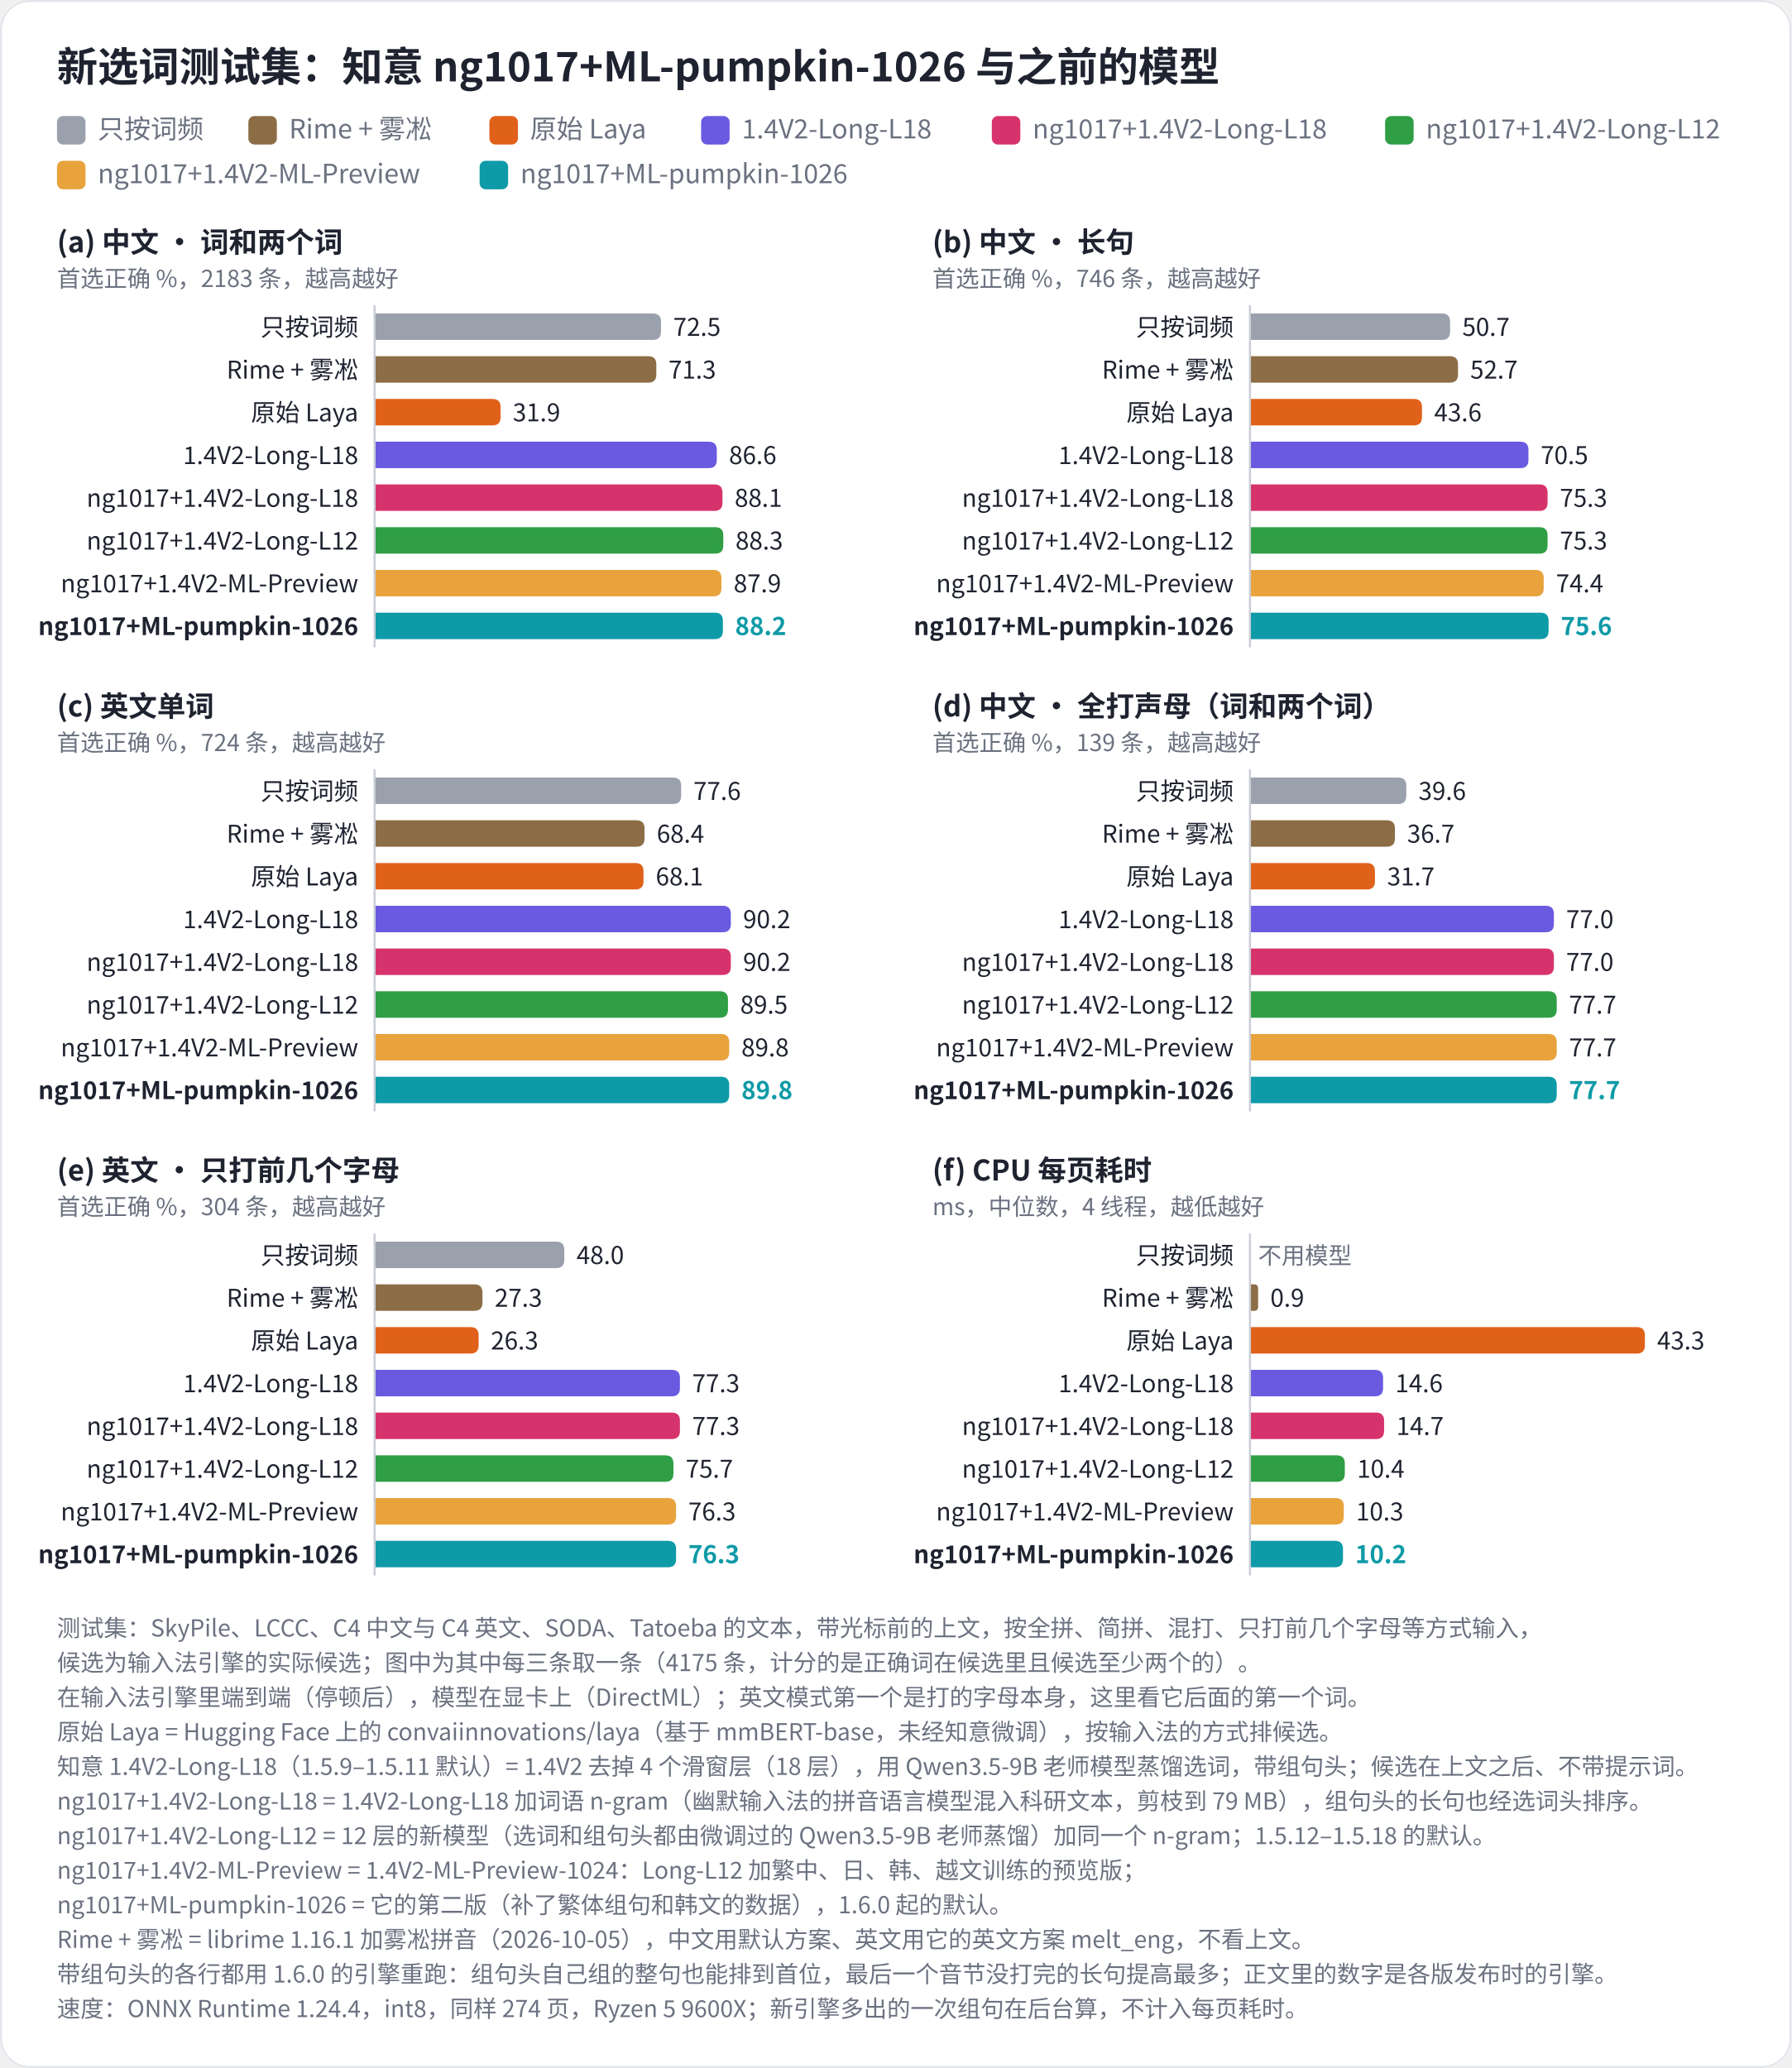
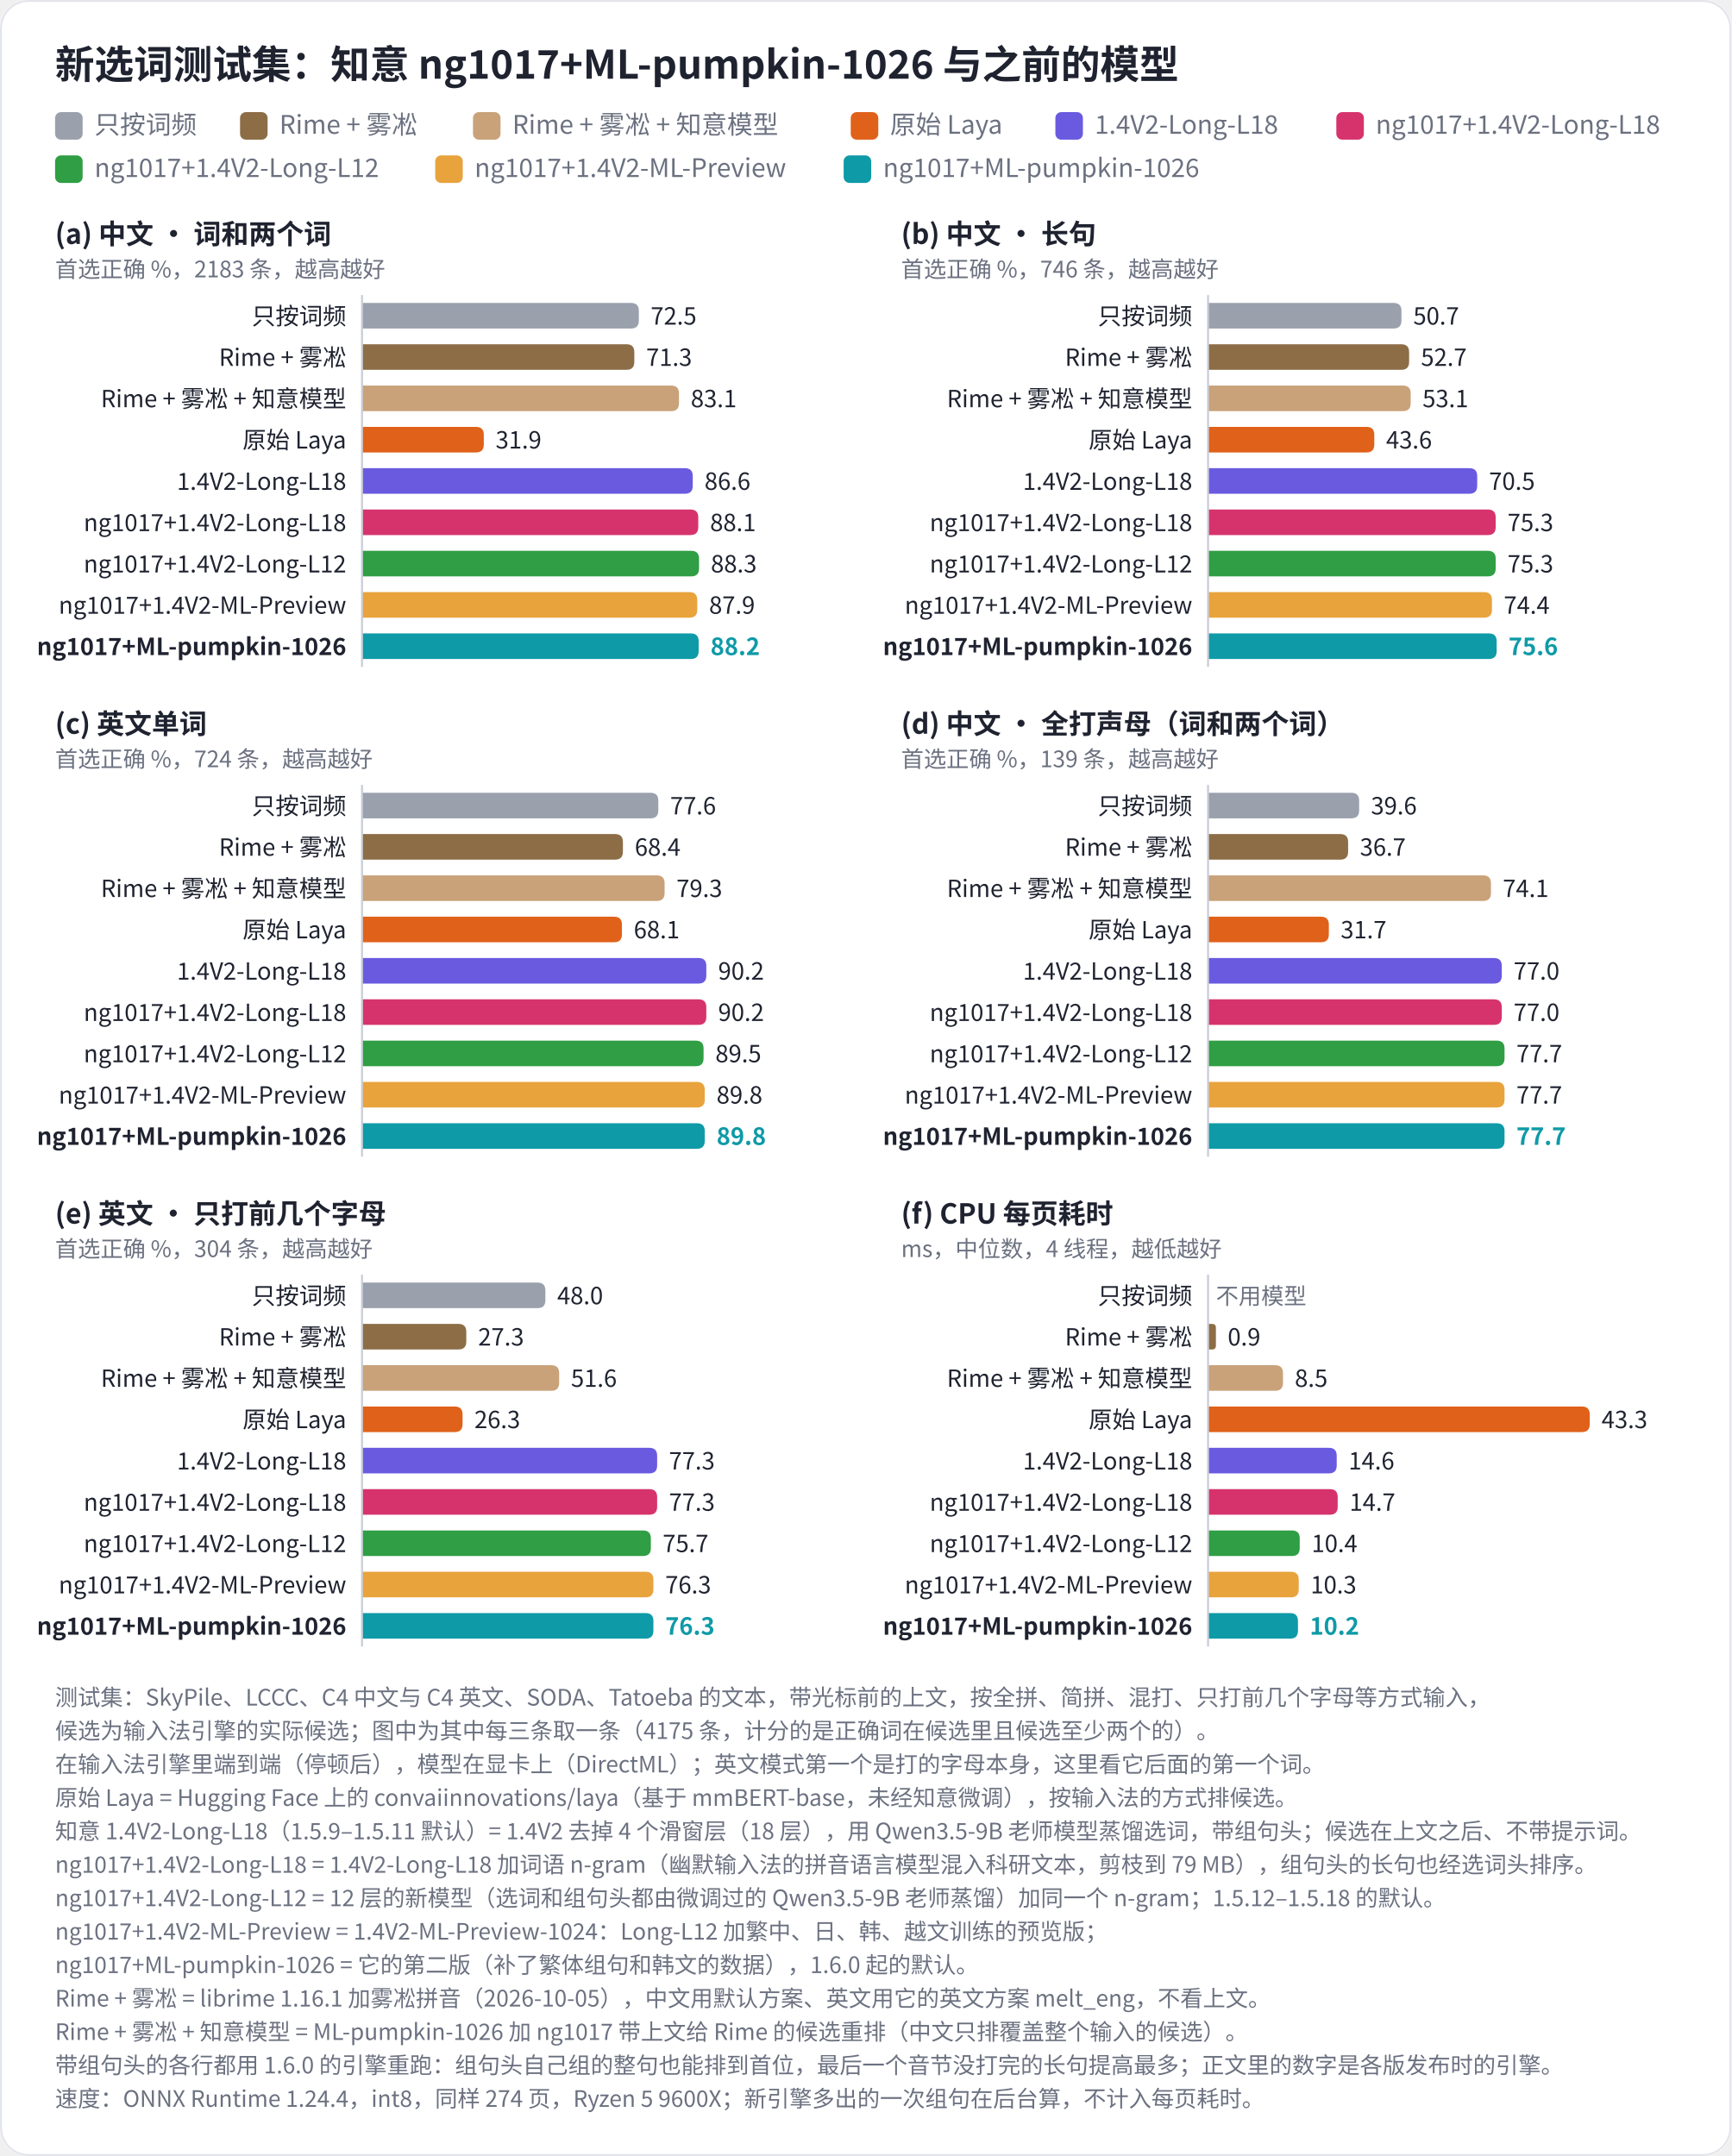
- <svg xmlns="http://www.w3.org/2000/svg" width="880" height="1016" viewBox="0 0 880 1016" font-family="'Microsoft YaHei','PingFang SC','Noto Sans CJK SC','Segoe UI',sans-serif">
-   <rect width="880" height="1016" rx="14" fill="#FFFFFF" />
-   <rect x="0.5" y="0.5" width="879" height="1015" rx="14" fill="none" stroke="#E3E5EB" />
+ <svg xmlns="http://www.w3.org/2000/svg" width="880" height="1096" viewBox="0 0 880 1096" font-family="'Microsoft YaHei','PingFang SC','Noto Sans CJK SC','Segoe UI',sans-serif">
+   <rect width="880" height="1096" rx="14" fill="#FFFFFF" />
+   <rect x="0.5" y="0.5" width="879" height="1095" rx="14" fill="none" stroke="#E3E5EB" />
  <text x="28" y="40" font-size="20" font-weight="700" fill="#1F2330">新选词测试集：知意 ng1017+ML-pumpkin-1026 与之前的模型</text>
  <rect x="28" y="57" width="14" height="14" rx="3" fill="#9AA1AD" />
  <text x="48" y="68" font-size="13" fill="#6B7180">只按词频</text>
  <rect x="122" y="57" width="14" height="14" rx="3" fill="#8C6D46" />
  <text x="142" y="68" font-size="13" fill="#6B7180">Rime + 雾凇</text>
-   <rect x="240.4" y="57" width="14" height="14" rx="3" fill="#E0611A" />
-   <text x="260.4" y="68" font-size="13" fill="#6B7180">原始 Laya</text>
-   <rect x="344.4" y="57" width="14" height="14" rx="3" fill="#6A5AE0" />
-   <text x="364.4" y="68" font-size="13" fill="#6B7180">1.4V2-Long-L18</text>
-   <rect x="487.2" y="57" width="14" height="14" rx="3" fill="#D6336C" />
-   <text x="507.2" y="68" font-size="13" fill="#6B7180">ng1017+1.4V2-Long-L18</text>
-   <rect x="680.4" y="57" width="14" height="14" rx="3" fill="#2F9E44" />
-   <text x="700.4" y="68" font-size="13" fill="#6B7180">ng1017+1.4V2-Long-L12</text>
-   <rect x="28" y="79" width="14" height="14" rx="3" fill="#E8A33D" />
-   <text x="48" y="90" font-size="13" fill="#6B7180">ng1017+1.4V2-ML-Preview</text>
-   <rect x="235.6" y="79" width="14" height="14" rx="3" fill="#0E9AA7" />
-   <text x="255.6" y="90" font-size="13" fill="#6B7180">ng1017+ML-pumpkin-1026</text>
+   <rect x="240.4" y="57" width="14" height="14" rx="3" fill="#C9A27A" />
+   <text x="260.4" y="68" font-size="13" fill="#6B7180">Rime + 雾凇 + 知意模型</text>
+   <rect x="432.4" y="57" width="14" height="14" rx="3" fill="#E0611A" />
+   <text x="452.4" y="68" font-size="13" fill="#6B7180">原始 Laya</text>
+   <rect x="536.4" y="57" width="14" height="14" rx="3" fill="#6A5AE0" />
+   <text x="556.4" y="68" font-size="13" fill="#6B7180">1.4V2-Long-L18</text>
+   <rect x="679.2" y="57" width="14" height="14" rx="3" fill="#D6336C" />
+   <text x="699.2" y="68" font-size="13" fill="#6B7180">ng1017+1.4V2-Long-L18</text>
+   <rect x="28" y="79" width="14" height="14" rx="3" fill="#2F9E44" />
+   <text x="48" y="90" font-size="13" fill="#6B7180">ng1017+1.4V2-Long-L12</text>
+   <rect x="221.2" y="79" width="14" height="14" rx="3" fill="#E8A33D" />
+   <text x="241.2" y="90" font-size="13" fill="#6B7180">ng1017+1.4V2-ML-Preview</text>
+   <rect x="428.8" y="79" width="14" height="14" rx="3" fill="#0E9AA7" />
+   <text x="448.8" y="90" font-size="13" fill="#6B7180">ng1017+ML-pumpkin-1026</text>
  <text x="28" y="124" font-size="14" font-weight="700" fill="#1F2330">(a) 中文 · 词和两个词</text>
  <text x="28" y="141" font-size="11.5" fill="#6B7180">首选正确 %，2183 条，越高越好</text>
  <text x="176" y="165" font-size="12" text-anchor="end" font-weight="400" fill="#1F2330">只按词频</text>
  <path d="M184,154 H320.7 Q324.7,154 324.7,158.0 V163.0 Q324.7,167 320.7,167 H184 Z" fill="#9AA1AD" />
  <text x="330.7" y="165" font-size="12" font-weight="400" fill="#1F2330">72.5</text>
  <text x="176" y="186" font-size="12" text-anchor="end" font-weight="400" fill="#1F2330">Rime + 雾凇</text>
  <path d="M184,175 H318.4 Q322.4,175 322.4,179.0 V184.0 Q322.4,188 318.4,188 H184 Z" fill="#8C6D46" />
  <text x="328.4" y="186" font-size="12" font-weight="400" fill="#1F2330">71.3</text>
-   <text x="176" y="207" font-size="12" text-anchor="end" font-weight="400" fill="#1F2330">原始 Laya</text>
-   <path d="M184,196 H241.9 Q245.9,196 245.9,200.0 V205.0 Q245.9,209 241.9,209 H184 Z" fill="#E0611A" />
-   <text x="251.9" y="207" font-size="12" font-weight="400" fill="#1F2330">31.9</text>
-   <text x="176" y="228" font-size="12" text-anchor="end" font-weight="400" fill="#1F2330">1.4V2-Long-L18</text>
-   <path d="M184,217 H348.1 Q352.1,217 352.1,221.0 V226.0 Q352.1,230 348.1,230 H184 Z" fill="#6A5AE0" />
-   <text x="358.1" y="228" font-size="12" font-weight="400" fill="#1F2330">86.6</text>
-   <text x="176" y="249" font-size="12" text-anchor="end" font-weight="400" fill="#1F2330">ng1017+1.4V2-Long-L18</text>
-   <path d="M184,238 H350.9 Q354.9,238 354.9,242.0 V247.0 Q354.9,251 350.9,251 H184 Z" fill="#D6336C" />
-   <text x="360.9" y="249" font-size="12" font-weight="400" fill="#1F2330">88.1</text>
-   <text x="176" y="270" font-size="12" text-anchor="end" font-weight="400" fill="#1F2330">ng1017+1.4V2-Long-L12</text>
-   <path d="M184,259 H351.3 Q355.3,259 355.3,263.0 V268.0 Q355.3,272 351.3,272 H184 Z" fill="#2F9E44" />
-   <text x="361.3" y="270" font-size="12" font-weight="400" fill="#1F2330">88.3</text>
-   <text x="176" y="291" font-size="12" text-anchor="end" font-weight="400" fill="#1F2330">ng1017+1.4V2-ML-Preview</text>
-   <path d="M184,280 H350.4 Q354.4,280 354.4,284.0 V289.0 Q354.4,293 350.4,293 H184 Z" fill="#E8A33D" />
-   <text x="360.4" y="291" font-size="12" font-weight="400" fill="#1F2330">87.9</text>
-   <text x="176" y="312" font-size="12" text-anchor="end" font-weight="700" fill="#1F2330">ng1017+ML-pumpkin-1026</text>
-   <path d="M184,301 H351.1 Q355.1,301 355.1,305.0 V310.0 Q355.1,314 351.1,314 H184 Z" fill="#0E9AA7" />
-   <text x="361.1" y="312" font-size="12" font-weight="700" fill="#0E9AA7">88.2</text>
-   <line x1="184" y1="150" x2="184" y2="318" stroke="#C9CDD6" />
+   <text x="176" y="207" font-size="12" text-anchor="end" font-weight="400" fill="#1F2330">Rime + 雾凇 + 知意模型</text>
+   <path d="M184,196 H341.1 Q345.1,196 345.1,200.0 V205.0 Q345.1,209 341.1,209 H184 Z" fill="#C9A27A" />
+   <text x="351.1" y="207" font-size="12" font-weight="400" fill="#1F2330">83.1</text>
+   <text x="176" y="228" font-size="12" text-anchor="end" font-weight="400" fill="#1F2330">原始 Laya</text>
+   <path d="M184,217 H241.9 Q245.9,217 245.9,221.0 V226.0 Q245.9,230 241.9,230 H184 Z" fill="#E0611A" />
+   <text x="251.9" y="228" font-size="12" font-weight="400" fill="#1F2330">31.9</text>
+   <text x="176" y="249" font-size="12" text-anchor="end" font-weight="400" fill="#1F2330">1.4V2-Long-L18</text>
+   <path d="M184,238 H348.1 Q352.1,238 352.1,242.0 V247.0 Q352.1,251 348.1,251 H184 Z" fill="#6A5AE0" />
+   <text x="358.1" y="249" font-size="12" font-weight="400" fill="#1F2330">86.6</text>
+   <text x="176" y="270" font-size="12" text-anchor="end" font-weight="400" fill="#1F2330">ng1017+1.4V2-Long-L18</text>
+   <path d="M184,259 H350.9 Q354.9,259 354.9,263.0 V268.0 Q354.9,272 350.9,272 H184 Z" fill="#D6336C" />
+   <text x="360.9" y="270" font-size="12" font-weight="400" fill="#1F2330">88.1</text>
+   <text x="176" y="291" font-size="12" text-anchor="end" font-weight="400" fill="#1F2330">ng1017+1.4V2-Long-L12</text>
+   <path d="M184,280 H351.3 Q355.3,280 355.3,284.0 V289.0 Q355.3,293 351.3,293 H184 Z" fill="#2F9E44" />
+   <text x="361.3" y="291" font-size="12" font-weight="400" fill="#1F2330">88.3</text>
+   <text x="176" y="312" font-size="12" text-anchor="end" font-weight="400" fill="#1F2330">ng1017+1.4V2-ML-Preview</text>
+   <path d="M184,301 H350.4 Q354.4,301 354.4,305.0 V310.0 Q354.4,314 350.4,314 H184 Z" fill="#E8A33D" />
+   <text x="360.4" y="312" font-size="12" font-weight="400" fill="#1F2330">87.9</text>
+   <text x="176" y="333" font-size="12" text-anchor="end" font-weight="700" fill="#1F2330">ng1017+ML-pumpkin-1026</text>
+   <path d="M184,322 H351.1 Q355.1,322 355.1,326.0 V331.0 Q355.1,335 351.1,335 H184 Z" fill="#0E9AA7" />
+   <text x="361.1" y="333" font-size="12" font-weight="700" fill="#0E9AA7">88.2</text>
+   <line x1="184" y1="150" x2="184" y2="339" stroke="#C9CDD6" />
  <text x="458" y="124" font-size="14" font-weight="700" fill="#1F2330">(b) 中文 · 长句</text>
  <text x="458" y="141" font-size="11.5" fill="#6B7180">首选正确 %，746 条，越高越好</text>
  <text x="606" y="165" font-size="12" text-anchor="end" font-weight="400" fill="#1F2330">只按词频</text>
  <path d="M614,154 H708.3 Q712.3,154 712.3,158.0 V163.0 Q712.3,167 708.3,167 H614 Z" fill="#9AA1AD" />
  <text x="718.3" y="165" font-size="12" font-weight="400" fill="#1F2330">50.7</text>
  <text x="606" y="186" font-size="12" text-anchor="end" font-weight="400" fill="#1F2330">Rime + 雾凇</text>
  <path d="M614,175 H712.2 Q716.2,175 716.2,179.0 V184.0 Q716.2,188 712.2,188 H614 Z" fill="#8C6D46" />
  <text x="722.2" y="186" font-size="12" font-weight="400" fill="#1F2330">52.7</text>
-   <text x="606" y="207" font-size="12" text-anchor="end" font-weight="400" fill="#1F2330">原始 Laya</text>
-   <path d="M614,196 H694.5 Q698.5,196 698.5,200.0 V205.0 Q698.5,209 694.5,209 H614 Z" fill="#E0611A" />
-   <text x="704.5" y="207" font-size="12" font-weight="400" fill="#1F2330">43.6</text>
-   <text x="606" y="228" font-size="12" text-anchor="end" font-weight="400" fill="#1F2330">1.4V2-Long-L18</text>
-   <path d="M614,217 H746.8 Q750.8,217 750.8,221.0 V226.0 Q750.8,230 746.8,230 H614 Z" fill="#6A5AE0" />
-   <text x="756.8" y="228" font-size="12" font-weight="400" fill="#1F2330">70.5</text>
-   <text x="606" y="249" font-size="12" text-anchor="end" font-weight="400" fill="#1F2330">ng1017+1.4V2-Long-L18</text>
-   <path d="M614,238 H756.2 Q760.2,238 760.2,242.0 V247.0 Q760.2,251 756.2,251 H614 Z" fill="#D6336C" />
-   <text x="766.2" y="249" font-size="12" font-weight="400" fill="#1F2330">75.3</text>
-   <text x="606" y="270" font-size="12" text-anchor="end" font-weight="400" fill="#1F2330">ng1017+1.4V2-Long-L12</text>
-   <path d="M614,259 H756.2 Q760.2,259 760.2,263.0 V268.0 Q760.2,272 756.2,272 H614 Z" fill="#2F9E44" />
+   <text x="606" y="207" font-size="12" text-anchor="end" font-weight="400" fill="#1F2330">Rime + 雾凇 + 知意模型</text>
+   <path d="M614,196 H713.0 Q717.0,196 717.0,200.0 V205.0 Q717.0,209 713.0,209 H614 Z" fill="#C9A27A" />
+   <text x="723.0" y="207" font-size="12" font-weight="400" fill="#1F2330">53.1</text>
+   <text x="606" y="228" font-size="12" text-anchor="end" font-weight="400" fill="#1F2330">原始 Laya</text>
+   <path d="M614,217 H694.5 Q698.5,217 698.5,221.0 V226.0 Q698.5,230 694.5,230 H614 Z" fill="#E0611A" />
+   <text x="704.5" y="228" font-size="12" font-weight="400" fill="#1F2330">43.6</text>
+   <text x="606" y="249" font-size="12" text-anchor="end" font-weight="400" fill="#1F2330">1.4V2-Long-L18</text>
+   <path d="M614,238 H746.8 Q750.8,238 750.8,242.0 V247.0 Q750.8,251 746.8,251 H614 Z" fill="#6A5AE0" />
+   <text x="756.8" y="249" font-size="12" font-weight="400" fill="#1F2330">70.5</text>
+   <text x="606" y="270" font-size="12" text-anchor="end" font-weight="400" fill="#1F2330">ng1017+1.4V2-Long-L18</text>
+   <path d="M614,259 H756.2 Q760.2,259 760.2,263.0 V268.0 Q760.2,272 756.2,272 H614 Z" fill="#D6336C" />
  <text x="766.2" y="270" font-size="12" font-weight="400" fill="#1F2330">75.3</text>
-   <text x="606" y="291" font-size="12" text-anchor="end" font-weight="400" fill="#1F2330">ng1017+1.4V2-ML-Preview</text>
-   <path d="M614,280 H754.3 Q758.3,280 758.3,284.0 V289.0 Q758.3,293 754.3,293 H614 Z" fill="#E8A33D" />
-   <text x="764.3" y="291" font-size="12" font-weight="400" fill="#1F2330">74.4</text>
-   <text x="606" y="312" font-size="12" text-anchor="end" font-weight="700" fill="#1F2330">ng1017+ML-pumpkin-1026</text>
-   <path d="M614,301 H756.7 Q760.7,301 760.7,305.0 V310.0 Q760.7,314 756.7,314 H614 Z" fill="#0E9AA7" />
-   <text x="766.7" y="312" font-size="12" font-weight="700" fill="#0E9AA7">75.6</text>
-   <line x1="614" y1="150" x2="614" y2="318" stroke="#C9CDD6" />
-   <text x="28" y="352" font-size="14" font-weight="700" fill="#1F2330">(c) 英文单词</text>
-   <text x="28" y="369" font-size="11.5" fill="#6B7180">首选正确 %，724 条，越高越好</text>
-   <text x="176" y="393" font-size="12" text-anchor="end" font-weight="400" fill="#1F2330">只按词频</text>
-   <path d="M184,382 H330.6 Q334.6,382 334.6,386.0 V391.0 Q334.6,395 330.6,395 H184 Z" fill="#9AA1AD" />
-   <text x="340.6" y="393" font-size="12" font-weight="400" fill="#1F2330">77.6</text>
-   <text x="176" y="414" font-size="12" text-anchor="end" font-weight="400" fill="#1F2330">Rime + 雾凇</text>
-   <path d="M184,403 H312.6 Q316.6,403 316.6,407.0 V412.0 Q316.6,416 312.6,416 H184 Z" fill="#8C6D46" />
-   <text x="322.6" y="414" font-size="12" font-weight="400" fill="#1F2330">68.4</text>
-   <text x="176" y="435" font-size="12" text-anchor="end" font-weight="400" fill="#1F2330">原始 Laya</text>
-   <path d="M184,424 H312.1 Q316.1,424 316.1,428.0 V433.0 Q316.1,437 312.1,437 H184 Z" fill="#E0611A" />
-   <text x="322.1" y="435" font-size="12" font-weight="400" fill="#1F2330">68.1</text>
-   <text x="176" y="456" font-size="12" text-anchor="end" font-weight="400" fill="#1F2330">1.4V2-Long-L18</text>
-   <path d="M184,445 H355.0 Q359.0,445 359.0,449.0 V454.0 Q359.0,458 355.0,458 H184 Z" fill="#6A5AE0" />
-   <text x="365.0" y="456" font-size="12" font-weight="400" fill="#1F2330">90.2</text>
-   <text x="176" y="477" font-size="12" text-anchor="end" font-weight="400" fill="#1F2330">ng1017+1.4V2-Long-L18</text>
-   <path d="M184,466 H355.0 Q359.0,466 359.0,470.0 V475.0 Q359.0,479 355.0,479 H184 Z" fill="#D6336C" />
-   <text x="365.0" y="477" font-size="12" font-weight="400" fill="#1F2330">90.2</text>
-   <text x="176" y="498" font-size="12" text-anchor="end" font-weight="400" fill="#1F2330">ng1017+1.4V2-Long-L12</text>
-   <path d="M184,487 H353.6 Q357.6,487 357.6,491.0 V496.0 Q357.6,500 353.6,500 H184 Z" fill="#2F9E44" />
-   <text x="363.6" y="498" font-size="12" font-weight="400" fill="#1F2330">89.5</text>
-   <text x="176" y="519" font-size="12" text-anchor="end" font-weight="400" fill="#1F2330">ng1017+1.4V2-ML-Preview</text>
-   <path d="M184,508 H354.2 Q358.2,508 358.2,512.0 V517.0 Q358.2,521 354.2,521 H184 Z" fill="#E8A33D" />
-   <text x="364.2" y="519" font-size="12" font-weight="400" fill="#1F2330">89.8</text>
-   <text x="176" y="540" font-size="12" text-anchor="end" font-weight="700" fill="#1F2330">ng1017+ML-pumpkin-1026</text>
-   <path d="M184,529 H354.2 Q358.2,529 358.2,533.0 V538.0 Q358.2,542 354.2,542 H184 Z" fill="#0E9AA7" />
-   <text x="364.2" y="540" font-size="12" font-weight="700" fill="#0E9AA7">89.8</text>
-   <line x1="184" y1="378" x2="184" y2="546" stroke="#C9CDD6" />
-   <text x="458" y="352" font-size="14" font-weight="700" fill="#1F2330">(d) 中文 · 全打声母（词和两个词）</text>
-   <text x="458" y="369" font-size="11.5" fill="#6B7180">首选正确 %，139 条，越高越好</text>
-   <text x="606" y="393" font-size="12" text-anchor="end" font-weight="400" fill="#1F2330">只按词频</text>
-   <path d="M614,382 H686.8 Q690.8,382 690.8,386.0 V391.0 Q690.8,395 686.8,395 H614 Z" fill="#9AA1AD" />
-   <text x="696.8" y="393" font-size="12" font-weight="400" fill="#1F2330">39.6</text>
-   <text x="606" y="414" font-size="12" text-anchor="end" font-weight="400" fill="#1F2330">Rime + 雾凇</text>
-   <path d="M614,403 H681.2 Q685.2,403 685.2,407.0 V412.0 Q685.2,416 681.2,416 H614 Z" fill="#8C6D46" />
-   <text x="691.2" y="414" font-size="12" font-weight="400" fill="#1F2330">36.7</text>
-   <text x="606" y="435" font-size="12" text-anchor="end" font-weight="400" fill="#1F2330">原始 Laya</text>
-   <path d="M614,424 H671.4 Q675.4,424 675.4,428.0 V433.0 Q675.4,437 671.4,437 H614 Z" fill="#E0611A" />
-   <text x="681.4" y="435" font-size="12" font-weight="400" fill="#1F2330">31.7</text>
-   <text x="606" y="456" font-size="12" text-anchor="end" font-weight="400" fill="#1F2330">1.4V2-Long-L18</text>
-   <path d="M614,445 H759.3 Q763.3,445 763.3,449.0 V454.0 Q763.3,458 759.3,458 H614 Z" fill="#6A5AE0" />
-   <text x="769.3" y="456" font-size="12" font-weight="400" fill="#1F2330">77.0</text>
-   <text x="606" y="477" font-size="12" text-anchor="end" font-weight="400" fill="#1F2330">ng1017+1.4V2-Long-L18</text>
-   <path d="M614,466 H759.3 Q763.3,466 763.3,470.0 V475.0 Q763.3,479 759.3,479 H614 Z" fill="#D6336C" />
-   <text x="769.3" y="477" font-size="12" font-weight="400" fill="#1F2330">77.0</text>
-   <text x="606" y="498" font-size="12" text-anchor="end" font-weight="400" fill="#1F2330">ng1017+1.4V2-Long-L12</text>
-   <path d="M614,487 H760.7 Q764.7,487 764.7,491.0 V496.0 Q764.7,500 760.7,500 H614 Z" fill="#2F9E44" />
-   <text x="770.7" y="498" font-size="12" font-weight="400" fill="#1F2330">77.7</text>
-   <text x="606" y="519" font-size="12" text-anchor="end" font-weight="400" fill="#1F2330">ng1017+1.4V2-ML-Preview</text>
-   <path d="M614,508 H760.7 Q764.7,508 764.7,512.0 V517.0 Q764.7,521 760.7,521 H614 Z" fill="#E8A33D" />
-   <text x="770.7" y="519" font-size="12" font-weight="400" fill="#1F2330">77.7</text>
-   <text x="606" y="540" font-size="12" text-anchor="end" font-weight="700" fill="#1F2330">ng1017+ML-pumpkin-1026</text>
-   <path d="M614,529 H760.7 Q764.7,529 764.7,533.0 V538.0 Q764.7,542 760.7,542 H614 Z" fill="#0E9AA7" />
-   <text x="770.7" y="540" font-size="12" font-weight="700" fill="#0E9AA7">77.7</text>
-   <line x1="614" y1="378" x2="614" y2="546" stroke="#C9CDD6" />
-   <text x="28" y="580" font-size="14" font-weight="700" fill="#1F2330">(e) 英文 · 只打前几个字母</text>
-   <text x="28" y="597" font-size="11.5" fill="#6B7180">首选正确 %，304 条，越高越好</text>
-   <text x="176" y="621" font-size="12" text-anchor="end" font-weight="400" fill="#1F2330">只按词频</text>
-   <path d="M184,610 H273.2 Q277.2,610 277.2,614.0 V619.0 Q277.2,623 273.2,623 H184 Z" fill="#9AA1AD" />
-   <text x="283.2" y="621" font-size="12" font-weight="400" fill="#1F2330">48.0</text>
-   <text x="176" y="642" font-size="12" text-anchor="end" font-weight="400" fill="#1F2330">Rime + 雾凇</text>
-   <path d="M184,631 H233.0 Q237.0,631 237.0,635.0 V640.0 Q237.0,644 233.0,644 H184 Z" fill="#8C6D46" />
-   <text x="243.0" y="642" font-size="12" font-weight="400" fill="#1F2330">27.3</text>
-   <text x="176" y="663" font-size="12" text-anchor="end" font-weight="400" fill="#1F2330">原始 Laya</text>
-   <path d="M184,652 H231.1 Q235.1,652 235.1,656.0 V661.0 Q235.1,665 231.1,665 H184 Z" fill="#E0611A" />
-   <text x="241.1" y="663" font-size="12" font-weight="400" fill="#1F2330">26.3</text>
-   <text x="176" y="684" font-size="12" text-anchor="end" font-weight="400" fill="#1F2330">1.4V2-Long-L18</text>
-   <path d="M184,673 H330.0 Q334.0,673 334.0,677.0 V682.0 Q334.0,686 330.0,686 H184 Z" fill="#6A5AE0" />
-   <text x="340.0" y="684" font-size="12" font-weight="400" fill="#1F2330">77.3</text>
-   <text x="176" y="705" font-size="12" text-anchor="end" font-weight="400" fill="#1F2330">ng1017+1.4V2-Long-L18</text>
-   <path d="M184,694 H330.0 Q334.0,694 334.0,698.0 V703.0 Q334.0,707 330.0,707 H184 Z" fill="#D6336C" />
-   <text x="340.0" y="705" font-size="12" font-weight="400" fill="#1F2330">77.3</text>
-   <text x="176" y="726" font-size="12" text-anchor="end" font-weight="400" fill="#1F2330">ng1017+1.4V2-Long-L12</text>
-   <path d="M184,715 H326.8 Q330.8,715 330.8,719.0 V724.0 Q330.8,728 326.8,728 H184 Z" fill="#2F9E44" />
-   <text x="336.8" y="726" font-size="12" font-weight="400" fill="#1F2330">75.7</text>
-   <text x="176" y="747" font-size="12" text-anchor="end" font-weight="400" fill="#1F2330">ng1017+1.4V2-ML-Preview</text>
-   <path d="M184,736 H328.1 Q332.1,736 332.1,740.0 V745.0 Q332.1,749 328.1,749 H184 Z" fill="#E8A33D" />
-   <text x="338.1" y="747" font-size="12" font-weight="400" fill="#1F2330">76.3</text>
-   <text x="176" y="768" font-size="12" text-anchor="end" font-weight="700" fill="#1F2330">ng1017+ML-pumpkin-1026</text>
-   <path d="M184,757 H328.1 Q332.1,757 332.1,761.0 V766.0 Q332.1,770 328.1,770 H184 Z" fill="#0E9AA7" />
-   <text x="338.1" y="768" font-size="12" font-weight="700" fill="#0E9AA7">76.3</text>
-   <line x1="184" y1="606" x2="184" y2="774" stroke="#C9CDD6" />
-   <text x="458" y="580" font-size="14" font-weight="700" fill="#1F2330">(f) CPU 每页耗时</text>
-   <text x="458" y="597" font-size="11.5" fill="#6B7180">ms，中位数，4 线程，越低越好</text>
-   <text x="606" y="621" font-size="12" text-anchor="end" font-weight="400" fill="#1F2330">只按词频</text>
-   <text x="618" y="621" font-size="11.5" fill="#6B7180">不用模型</text>
-   <text x="606" y="642" font-size="12" text-anchor="end" font-weight="400" fill="#1F2330">Rime + 雾凇</text>
-   <path d="M614,631 H616.0 Q618.0,631 618.0,633.0 V642.0 Q618.0,644 616.0,644 H614 Z" fill="#8C6D46" />
-   <text x="624.0" y="642" font-size="12" font-weight="400" fill="#1F2330">0.9</text>
-   <text x="606" y="663" font-size="12" text-anchor="end" font-weight="400" fill="#1F2330">原始 Laya</text>
-   <path d="M614,652 H804.0 Q808.0,652 808.0,656.0 V661.0 Q808.0,665 804.0,665 H614 Z" fill="#E0611A" />
-   <text x="814.0" y="663" font-size="12" font-weight="400" fill="#1F2330">43.3</text>
-   <text x="606" y="684" font-size="12" text-anchor="end" font-weight="400" fill="#1F2330">1.4V2-Long-L18</text>
-   <path d="M614,673 H675.4 Q679.4,673 679.4,677.0 V682.0 Q679.4,686 675.4,686 H614 Z" fill="#6A5AE0" />
-   <text x="685.4" y="684" font-size="12" font-weight="400" fill="#1F2330">14.6</text>
-   <text x="606" y="705" font-size="12" text-anchor="end" font-weight="400" fill="#1F2330">ng1017+1.4V2-Long-L18</text>
-   <path d="M614,694 H675.9 Q679.9,694 679.9,698.0 V703.0 Q679.9,707 675.9,707 H614 Z" fill="#D6336C" />
-   <text x="685.9" y="705" font-size="12" font-weight="400" fill="#1F2330">14.7</text>
-   <text x="606" y="726" font-size="12" text-anchor="end" font-weight="400" fill="#1F2330">ng1017+1.4V2-Long-L12</text>
-   <path d="M614,715 H656.6 Q660.6,715 660.6,719.0 V724.0 Q660.6,728 656.6,728 H614 Z" fill="#2F9E44" />
-   <text x="666.6" y="726" font-size="12" font-weight="400" fill="#1F2330">10.4</text>
-   <text x="606" y="747" font-size="12" text-anchor="end" font-weight="400" fill="#1F2330">ng1017+1.4V2-ML-Preview</text>
-   <path d="M614,736 H656.1 Q660.1,736 660.1,740.0 V745.0 Q660.1,749 656.1,749 H614 Z" fill="#E8A33D" />
-   <text x="666.1" y="747" font-size="12" font-weight="400" fill="#1F2330">10.3</text>
-   <text x="606" y="768" font-size="12" text-anchor="end" font-weight="700" fill="#1F2330">ng1017+ML-pumpkin-1026</text>
-   <path d="M614,757 H655.7 Q659.7,757 659.7,761.0 V766.0 Q659.7,770 655.7,770 H614 Z" fill="#0E9AA7" />
-   <text x="665.7" y="768" font-size="12" font-weight="700" fill="#0E9AA7">10.2</text>
-   <line x1="614" y1="606" x2="614" y2="774" stroke="#C9CDD6" />
-   <text x="28" y="804" font-size="11.5" fill="#6B7180">测试集：SkyPile、LCCC、C4 中文与 C4 英文、SODA、Tatoeba 的文本，带光标前的上文，按全拼、简拼、混打、只打前几个字母等方式输入，</text>
-   <text x="28" y="821" font-size="11.5" fill="#6B7180">候选为输入法引擎的实际候选；图中为其中每三条取一条（4175 条，计分的是正确词在候选里且候选至少两个的）。</text>
-   <text x="28" y="838" font-size="11.5" fill="#6B7180">在输入法引擎里端到端（停顿后），模型在显卡上（DirectML）；英文模式第一个是打的字母本身，这里看它后面的第一个词。</text>
-   <text x="28" y="855" font-size="11.5" fill="#6B7180">原始 Laya = Hugging Face 上的 convaiinnovations/laya（基于 mmBERT-base，未经知意微调），按输入法的方式排候选。</text>
-   <text x="28" y="872" font-size="11.5" fill="#6B7180">知意 1.4V2-Long-L18（1.5.9–1.5.11 默认）= 1.4V2 去掉 4 个滑窗层（18 层），用 Qwen3.5-9B 老师模型蒸馏选词，带组句头；候选在上文之后、不带提示词。</text>
-   <text x="28" y="889" font-size="11.5" fill="#6B7180">ng1017+1.4V2-Long-L18 = 1.4V2-Long-L18 加词语 n-gram（幽默输入法的拼音语言模型混入科研文本，剪枝到 79 MB），组句头的长句也经选词头排序。</text>
-   <text x="28" y="906" font-size="11.5" fill="#6B7180">ng1017+1.4V2-Long-L12 = 12 层的新模型（选词和组句头都由微调过的 Qwen3.5-9B 老师蒸馏）加同一个 n-gram；1.5.12–1.5.18 的默认。</text>
-   <text x="28" y="923" font-size="11.5" fill="#6B7180">ng1017+1.4V2-ML-Preview = 1.4V2-ML-Preview-1024：Long-L12 加繁中、日、韩、越文训练的预览版；</text>
-   <text x="28" y="940" font-size="11.5" fill="#6B7180">ng1017+ML-pumpkin-1026 = 它的第二版（补了繁体组句和韩文的数据），1.6.0 起的默认。</text>
-   <text x="28" y="957" font-size="11.5" fill="#6B7180">Rime + 雾凇 = librime 1.16.1 加雾凇拼音（2026-10-05），中文用默认方案、英文用它的英文方案 melt_eng，不看上文。</text>
-   <text x="28" y="974" font-size="11.5" fill="#6B7180">带组句头的各行都用 1.6.0 的引擎重跑：组句头自己组的整句也能排到首位，最后一个音节没打完的长句提高最多；正文里的数字是各版发布时的引擎。</text>
-   <text x="28" y="991" font-size="11.5" fill="#6B7180">速度：ONNX Runtime 1.24.4，int8，同样 274 页，Ryzen 5 9600X；新引擎多出的一次组句在后台算，不计入每页耗时。</text>
+   <text x="606" y="291" font-size="12" text-anchor="end" font-weight="400" fill="#1F2330">ng1017+1.4V2-Long-L12</text>
+   <path d="M614,280 H756.2 Q760.2,280 760.2,284.0 V289.0 Q760.2,293 756.2,293 H614 Z" fill="#2F9E44" />
+   <text x="766.2" y="291" font-size="12" font-weight="400" fill="#1F2330">75.3</text>
+   <text x="606" y="312" font-size="12" text-anchor="end" font-weight="400" fill="#1F2330">ng1017+1.4V2-ML-Preview</text>
+   <path d="M614,301 H754.3 Q758.3,301 758.3,305.0 V310.0 Q758.3,314 754.3,314 H614 Z" fill="#E8A33D" />
+   <text x="764.3" y="312" font-size="12" font-weight="400" fill="#1F2330">74.4</text>
+   <text x="606" y="333" font-size="12" text-anchor="end" font-weight="700" fill="#1F2330">ng1017+ML-pumpkin-1026</text>
+   <path d="M614,322 H756.7 Q760.7,322 760.7,326.0 V331.0 Q760.7,335 756.7,335 H614 Z" fill="#0E9AA7" />
+   <text x="766.7" y="333" font-size="12" font-weight="700" fill="#0E9AA7">75.6</text>
+   <line x1="614" y1="150" x2="614" y2="339" stroke="#C9CDD6" />
+   <text x="28" y="373" font-size="14" font-weight="700" fill="#1F2330">(c) 英文单词</text>
+   <text x="28" y="390" font-size="11.5" fill="#6B7180">首选正确 %，724 条，越高越好</text>
+   <text x="176" y="414" font-size="12" text-anchor="end" font-weight="400" fill="#1F2330">只按词频</text>
+   <path d="M184,403 H330.6 Q334.6,403 334.6,407.0 V412.0 Q334.6,416 330.6,416 H184 Z" fill="#9AA1AD" />
+   <text x="340.6" y="414" font-size="12" font-weight="400" fill="#1F2330">77.6</text>
+   <text x="176" y="435" font-size="12" text-anchor="end" font-weight="400" fill="#1F2330">Rime + 雾凇</text>
+   <path d="M184,424 H312.6 Q316.6,424 316.6,428.0 V433.0 Q316.6,437 312.6,437 H184 Z" fill="#8C6D46" />
+   <text x="322.6" y="435" font-size="12" font-weight="400" fill="#1F2330">68.4</text>
+   <text x="176" y="456" font-size="12" text-anchor="end" font-weight="400" fill="#1F2330">Rime + 雾凇 + 知意模型</text>
+   <path d="M184,445 H333.8 Q337.8,445 337.8,449.0 V454.0 Q337.8,458 333.8,458 H184 Z" fill="#C9A27A" />
+   <text x="343.8" y="456" font-size="12" font-weight="400" fill="#1F2330">79.3</text>
+   <text x="176" y="477" font-size="12" text-anchor="end" font-weight="400" fill="#1F2330">原始 Laya</text>
+   <path d="M184,466 H312.1 Q316.1,466 316.1,470.0 V475.0 Q316.1,479 312.1,479 H184 Z" fill="#E0611A" />
+   <text x="322.1" y="477" font-size="12" font-weight="400" fill="#1F2330">68.1</text>
+   <text x="176" y="498" font-size="12" text-anchor="end" font-weight="400" fill="#1F2330">1.4V2-Long-L18</text>
+   <path d="M184,487 H355.0 Q359.0,487 359.0,491.0 V496.0 Q359.0,500 355.0,500 H184 Z" fill="#6A5AE0" />
+   <text x="365.0" y="498" font-size="12" font-weight="400" fill="#1F2330">90.2</text>
+   <text x="176" y="519" font-size="12" text-anchor="end" font-weight="400" fill="#1F2330">ng1017+1.4V2-Long-L18</text>
+   <path d="M184,508 H355.0 Q359.0,508 359.0,512.0 V517.0 Q359.0,521 355.0,521 H184 Z" fill="#D6336C" />
+   <text x="365.0" y="519" font-size="12" font-weight="400" fill="#1F2330">90.2</text>
+   <text x="176" y="540" font-size="12" text-anchor="end" font-weight="400" fill="#1F2330">ng1017+1.4V2-Long-L12</text>
+   <path d="M184,529 H353.6 Q357.6,529 357.6,533.0 V538.0 Q357.6,542 353.6,542 H184 Z" fill="#2F9E44" />
+   <text x="363.6" y="540" font-size="12" font-weight="400" fill="#1F2330">89.5</text>
+   <text x="176" y="561" font-size="12" text-anchor="end" font-weight="400" fill="#1F2330">ng1017+1.4V2-ML-Preview</text>
+   <path d="M184,550 H354.2 Q358.2,550 358.2,554.0 V559.0 Q358.2,563 354.2,563 H184 Z" fill="#E8A33D" />
+   <text x="364.2" y="561" font-size="12" font-weight="400" fill="#1F2330">89.8</text>
+   <text x="176" y="582" font-size="12" text-anchor="end" font-weight="700" fill="#1F2330">ng1017+ML-pumpkin-1026</text>
+   <path d="M184,571 H354.2 Q358.2,571 358.2,575.0 V580.0 Q358.2,584 354.2,584 H184 Z" fill="#0E9AA7" />
+   <text x="364.2" y="582" font-size="12" font-weight="700" fill="#0E9AA7">89.8</text>
+   <line x1="184" y1="399" x2="184" y2="588" stroke="#C9CDD6" />
+   <text x="458" y="373" font-size="14" font-weight="700" fill="#1F2330">(d) 中文 · 全打声母（词和两个词）</text>
+   <text x="458" y="390" font-size="11.5" fill="#6B7180">首选正确 %，139 条，越高越好</text>
+   <text x="606" y="414" font-size="12" text-anchor="end" font-weight="400" fill="#1F2330">只按词频</text>
+   <path d="M614,403 H686.8 Q690.8,403 690.8,407.0 V412.0 Q690.8,416 686.8,416 H614 Z" fill="#9AA1AD" />
+   <text x="696.8" y="414" font-size="12" font-weight="400" fill="#1F2330">39.6</text>
+   <text x="606" y="435" font-size="12" text-anchor="end" font-weight="400" fill="#1F2330">Rime + 雾凇</text>
+   <path d="M614,424 H681.2 Q685.2,424 685.2,428.0 V433.0 Q685.2,437 681.2,437 H614 Z" fill="#8C6D46" />
+   <text x="691.2" y="435" font-size="12" font-weight="400" fill="#1F2330">36.7</text>
+   <text x="606" y="456" font-size="12" text-anchor="end" font-weight="400" fill="#1F2330">Rime + 雾凇 + 知意模型</text>
+   <path d="M614,445 H753.8 Q757.8,445 757.8,449.0 V454.0 Q757.8,458 753.8,458 H614 Z" fill="#C9A27A" />
+   <text x="763.8" y="456" font-size="12" font-weight="400" fill="#1F2330">74.1</text>
+   <text x="606" y="477" font-size="12" text-anchor="end" font-weight="400" fill="#1F2330">原始 Laya</text>
+   <path d="M614,466 H671.4 Q675.4,466 675.4,470.0 V475.0 Q675.4,479 671.4,479 H614 Z" fill="#E0611A" />
+   <text x="681.4" y="477" font-size="12" font-weight="400" fill="#1F2330">31.7</text>
+   <text x="606" y="498" font-size="12" text-anchor="end" font-weight="400" fill="#1F2330">1.4V2-Long-L18</text>
+   <path d="M614,487 H759.3 Q763.3,487 763.3,491.0 V496.0 Q763.3,500 759.3,500 H614 Z" fill="#6A5AE0" />
+   <text x="769.3" y="498" font-size="12" font-weight="400" fill="#1F2330">77.0</text>
+   <text x="606" y="519" font-size="12" text-anchor="end" font-weight="400" fill="#1F2330">ng1017+1.4V2-Long-L18</text>
+   <path d="M614,508 H759.3 Q763.3,508 763.3,512.0 V517.0 Q763.3,521 759.3,521 H614 Z" fill="#D6336C" />
+   <text x="769.3" y="519" font-size="12" font-weight="400" fill="#1F2330">77.0</text>
+   <text x="606" y="540" font-size="12" text-anchor="end" font-weight="400" fill="#1F2330">ng1017+1.4V2-Long-L12</text>
+   <path d="M614,529 H760.7 Q764.7,529 764.7,533.0 V538.0 Q764.7,542 760.7,542 H614 Z" fill="#2F9E44" />
+   <text x="770.7" y="540" font-size="12" font-weight="400" fill="#1F2330">77.7</text>
+   <text x="606" y="561" font-size="12" text-anchor="end" font-weight="400" fill="#1F2330">ng1017+1.4V2-ML-Preview</text>
+   <path d="M614,550 H760.7 Q764.7,550 764.7,554.0 V559.0 Q764.7,563 760.7,563 H614 Z" fill="#E8A33D" />
+   <text x="770.7" y="561" font-size="12" font-weight="400" fill="#1F2330">77.7</text>
+   <text x="606" y="582" font-size="12" text-anchor="end" font-weight="700" fill="#1F2330">ng1017+ML-pumpkin-1026</text>
+   <path d="M614,571 H760.7 Q764.7,571 764.7,575.0 V580.0 Q764.7,584 760.7,584 H614 Z" fill="#0E9AA7" />
+   <text x="770.7" y="582" font-size="12" font-weight="700" fill="#0E9AA7">77.7</text>
+   <line x1="614" y1="399" x2="614" y2="588" stroke="#C9CDD6" />
+   <text x="28" y="622" font-size="14" font-weight="700" fill="#1F2330">(e) 英文 · 只打前几个字母</text>
+   <text x="28" y="639" font-size="11.5" fill="#6B7180">首选正确 %，304 条，越高越好</text>
+   <text x="176" y="663" font-size="12" text-anchor="end" font-weight="400" fill="#1F2330">只按词频</text>
+   <path d="M184,652 H273.2 Q277.2,652 277.2,656.0 V661.0 Q277.2,665 273.2,665 H184 Z" fill="#9AA1AD" />
+   <text x="283.2" y="663" font-size="12" font-weight="400" fill="#1F2330">48.0</text>
+   <text x="176" y="684" font-size="12" text-anchor="end" font-weight="400" fill="#1F2330">Rime + 雾凇</text>
+   <path d="M184,673 H233.0 Q237.0,673 237.0,677.0 V682.0 Q237.0,686 233.0,686 H184 Z" fill="#8C6D46" />
+   <text x="243.0" y="684" font-size="12" font-weight="400" fill="#1F2330">27.3</text>
+   <text x="176" y="705" font-size="12" text-anchor="end" font-weight="400" fill="#1F2330">Rime + 雾凇 + 知意模型</text>
+   <path d="M184,694 H280.2 Q284.2,694 284.2,698.0 V703.0 Q284.2,707 280.2,707 H184 Z" fill="#C9A27A" />
+   <text x="290.2" y="705" font-size="12" font-weight="400" fill="#1F2330">51.6</text>
+   <text x="176" y="726" font-size="12" text-anchor="end" font-weight="400" fill="#1F2330">原始 Laya</text>
+   <path d="M184,715 H231.1 Q235.1,715 235.1,719.0 V724.0 Q235.1,728 231.1,728 H184 Z" fill="#E0611A" />
+   <text x="241.1" y="726" font-size="12" font-weight="400" fill="#1F2330">26.3</text>
+   <text x="176" y="747" font-size="12" text-anchor="end" font-weight="400" fill="#1F2330">1.4V2-Long-L18</text>
+   <path d="M184,736 H330.0 Q334.0,736 334.0,740.0 V745.0 Q334.0,749 330.0,749 H184 Z" fill="#6A5AE0" />
+   <text x="340.0" y="747" font-size="12" font-weight="400" fill="#1F2330">77.3</text>
+   <text x="176" y="768" font-size="12" text-anchor="end" font-weight="400" fill="#1F2330">ng1017+1.4V2-Long-L18</text>
+   <path d="M184,757 H330.0 Q334.0,757 334.0,761.0 V766.0 Q334.0,770 330.0,770 H184 Z" fill="#D6336C" />
+   <text x="340.0" y="768" font-size="12" font-weight="400" fill="#1F2330">77.3</text>
+   <text x="176" y="789" font-size="12" text-anchor="end" font-weight="400" fill="#1F2330">ng1017+1.4V2-Long-L12</text>
+   <path d="M184,778 H326.8 Q330.8,778 330.8,782.0 V787.0 Q330.8,791 326.8,791 H184 Z" fill="#2F9E44" />
+   <text x="336.8" y="789" font-size="12" font-weight="400" fill="#1F2330">75.7</text>
+   <text x="176" y="810" font-size="12" text-anchor="end" font-weight="400" fill="#1F2330">ng1017+1.4V2-ML-Preview</text>
+   <path d="M184,799 H328.1 Q332.1,799 332.1,803.0 V808.0 Q332.1,812 328.1,812 H184 Z" fill="#E8A33D" />
+   <text x="338.1" y="810" font-size="12" font-weight="400" fill="#1F2330">76.3</text>
+   <text x="176" y="831" font-size="12" text-anchor="end" font-weight="700" fill="#1F2330">ng1017+ML-pumpkin-1026</text>
+   <path d="M184,820 H328.1 Q332.1,820 332.1,824.0 V829.0 Q332.1,833 328.1,833 H184 Z" fill="#0E9AA7" />
+   <text x="338.1" y="831" font-size="12" font-weight="700" fill="#0E9AA7">76.3</text>
+   <line x1="184" y1="648" x2="184" y2="837" stroke="#C9CDD6" />
+   <text x="458" y="622" font-size="14" font-weight="700" fill="#1F2330">(f) CPU 每页耗时</text>
+   <text x="458" y="639" font-size="11.5" fill="#6B7180">ms，中位数，4 线程，越低越好</text>
+   <text x="606" y="663" font-size="12" text-anchor="end" font-weight="400" fill="#1F2330">只按词频</text>
+   <text x="618" y="663" font-size="11.5" fill="#6B7180">不用模型</text>
+   <text x="606" y="684" font-size="12" text-anchor="end" font-weight="400" fill="#1F2330">Rime + 雾凇</text>
+   <path d="M614,673 H616.0 Q618.0,673 618.0,675.0 V684.0 Q618.0,686 616.0,686 H614 Z" fill="#8C6D46" />
+   <text x="624.0" y="684" font-size="12" font-weight="400" fill="#1F2330">0.9</text>
+   <text x="606" y="705" font-size="12" text-anchor="end" font-weight="400" fill="#1F2330">Rime + 雾凇 + 知意模型</text>
+   <path d="M614,694 H648.1 Q652.1,694 652.1,698.0 V703.0 Q652.1,707 648.1,707 H614 Z" fill="#C9A27A" />
+   <text x="658.1" y="705" font-size="12" font-weight="400" fill="#1F2330">8.5</text>
+   <text x="606" y="726" font-size="12" text-anchor="end" font-weight="400" fill="#1F2330">原始 Laya</text>
+   <path d="M614,715 H804.0 Q808.0,715 808.0,719.0 V724.0 Q808.0,728 804.0,728 H614 Z" fill="#E0611A" />
+   <text x="814.0" y="726" font-size="12" font-weight="400" fill="#1F2330">43.3</text>
+   <text x="606" y="747" font-size="12" text-anchor="end" font-weight="400" fill="#1F2330">1.4V2-Long-L18</text>
+   <path d="M614,736 H675.4 Q679.4,736 679.4,740.0 V745.0 Q679.4,749 675.4,749 H614 Z" fill="#6A5AE0" />
+   <text x="685.4" y="747" font-size="12" font-weight="400" fill="#1F2330">14.6</text>
+   <text x="606" y="768" font-size="12" text-anchor="end" font-weight="400" fill="#1F2330">ng1017+1.4V2-Long-L18</text>
+   <path d="M614,757 H675.9 Q679.9,757 679.9,761.0 V766.0 Q679.9,770 675.9,770 H614 Z" fill="#D6336C" />
+   <text x="685.9" y="768" font-size="12" font-weight="400" fill="#1F2330">14.7</text>
+   <text x="606" y="789" font-size="12" text-anchor="end" font-weight="400" fill="#1F2330">ng1017+1.4V2-Long-L12</text>
+   <path d="M614,778 H656.6 Q660.6,778 660.6,782.0 V787.0 Q660.6,791 656.6,791 H614 Z" fill="#2F9E44" />
+   <text x="666.6" y="789" font-size="12" font-weight="400" fill="#1F2330">10.4</text>
+   <text x="606" y="810" font-size="12" text-anchor="end" font-weight="400" fill="#1F2330">ng1017+1.4V2-ML-Preview</text>
+   <path d="M614,799 H656.1 Q660.1,799 660.1,803.0 V808.0 Q660.1,812 656.1,812 H614 Z" fill="#E8A33D" />
+   <text x="666.1" y="810" font-size="12" font-weight="400" fill="#1F2330">10.3</text>
+   <text x="606" y="831" font-size="12" text-anchor="end" font-weight="700" fill="#1F2330">ng1017+ML-pumpkin-1026</text>
+   <path d="M614,820 H655.7 Q659.7,820 659.7,824.0 V829.0 Q659.7,833 655.7,833 H614 Z" fill="#0E9AA7" />
+   <text x="665.7" y="831" font-size="12" font-weight="700" fill="#0E9AA7">10.2</text>
+   <line x1="614" y1="648" x2="614" y2="837" stroke="#C9CDD6" />
+   <text x="28" y="867" font-size="11.5" fill="#6B7180">测试集：SkyPile、LCCC、C4 中文与 C4 英文、SODA、Tatoeba 的文本，带光标前的上文，按全拼、简拼、混打、只打前几个字母等方式输入，</text>
+   <text x="28" y="884" font-size="11.5" fill="#6B7180">候选为输入法引擎的实际候选；图中为其中每三条取一条（4175 条，计分的是正确词在候选里且候选至少两个的）。</text>
+   <text x="28" y="901" font-size="11.5" fill="#6B7180">在输入法引擎里端到端（停顿后），模型在显卡上（DirectML）；英文模式第一个是打的字母本身，这里看它后面的第一个词。</text>
+   <text x="28" y="918" font-size="11.5" fill="#6B7180">原始 Laya = Hugging Face 上的 convaiinnovations/laya（基于 mmBERT-base，未经知意微调），按输入法的方式排候选。</text>
+   <text x="28" y="935" font-size="11.5" fill="#6B7180">知意 1.4V2-Long-L18（1.5.9–1.5.11 默认）= 1.4V2 去掉 4 个滑窗层（18 层），用 Qwen3.5-9B 老师模型蒸馏选词，带组句头；候选在上文之后、不带提示词。</text>
+   <text x="28" y="952" font-size="11.5" fill="#6B7180">ng1017+1.4V2-Long-L18 = 1.4V2-Long-L18 加词语 n-gram（幽默输入法的拼音语言模型混入科研文本，剪枝到 79 MB），组句头的长句也经选词头排序。</text>
+   <text x="28" y="969" font-size="11.5" fill="#6B7180">ng1017+1.4V2-Long-L12 = 12 层的新模型（选词和组句头都由微调过的 Qwen3.5-9B 老师蒸馏）加同一个 n-gram；1.5.12–1.5.18 的默认。</text>
+   <text x="28" y="986" font-size="11.5" fill="#6B7180">ng1017+1.4V2-ML-Preview = 1.4V2-ML-Preview-1024：Long-L12 加繁中、日、韩、越文训练的预览版；</text>
+   <text x="28" y="1003" font-size="11.5" fill="#6B7180">ng1017+ML-pumpkin-1026 = 它的第二版（补了繁体组句和韩文的数据），1.6.0 起的默认。</text>
+   <text x="28" y="1020" font-size="11.5" fill="#6B7180">Rime + 雾凇 = librime 1.16.1 加雾凇拼音（2026-10-05），中文用默认方案、英文用它的英文方案 melt_eng，不看上文。</text>
+   <text x="28" y="1037" font-size="11.5" fill="#6B7180">Rime + 雾凇 + 知意模型 = ML-pumpkin-1026 加 ng1017 带上文给 Rime 的候选重排（中文只排覆盖整个输入的候选）。</text>
+   <text x="28" y="1054" font-size="11.5" fill="#6B7180">带组句头的各行都用 1.6.0 的引擎重跑：组句头自己组的整句也能排到首位，最后一个音节没打完的长句提高最多；正文里的数字是各版发布时的引擎。</text>
+   <text x="28" y="1071" font-size="11.5" fill="#6B7180">速度：ONNX Runtime 1.24.4，int8，同样 274 页，Ryzen 5 9600X；新引擎多出的一次组句在后台算，不计入每页耗时。</text>
</svg>
